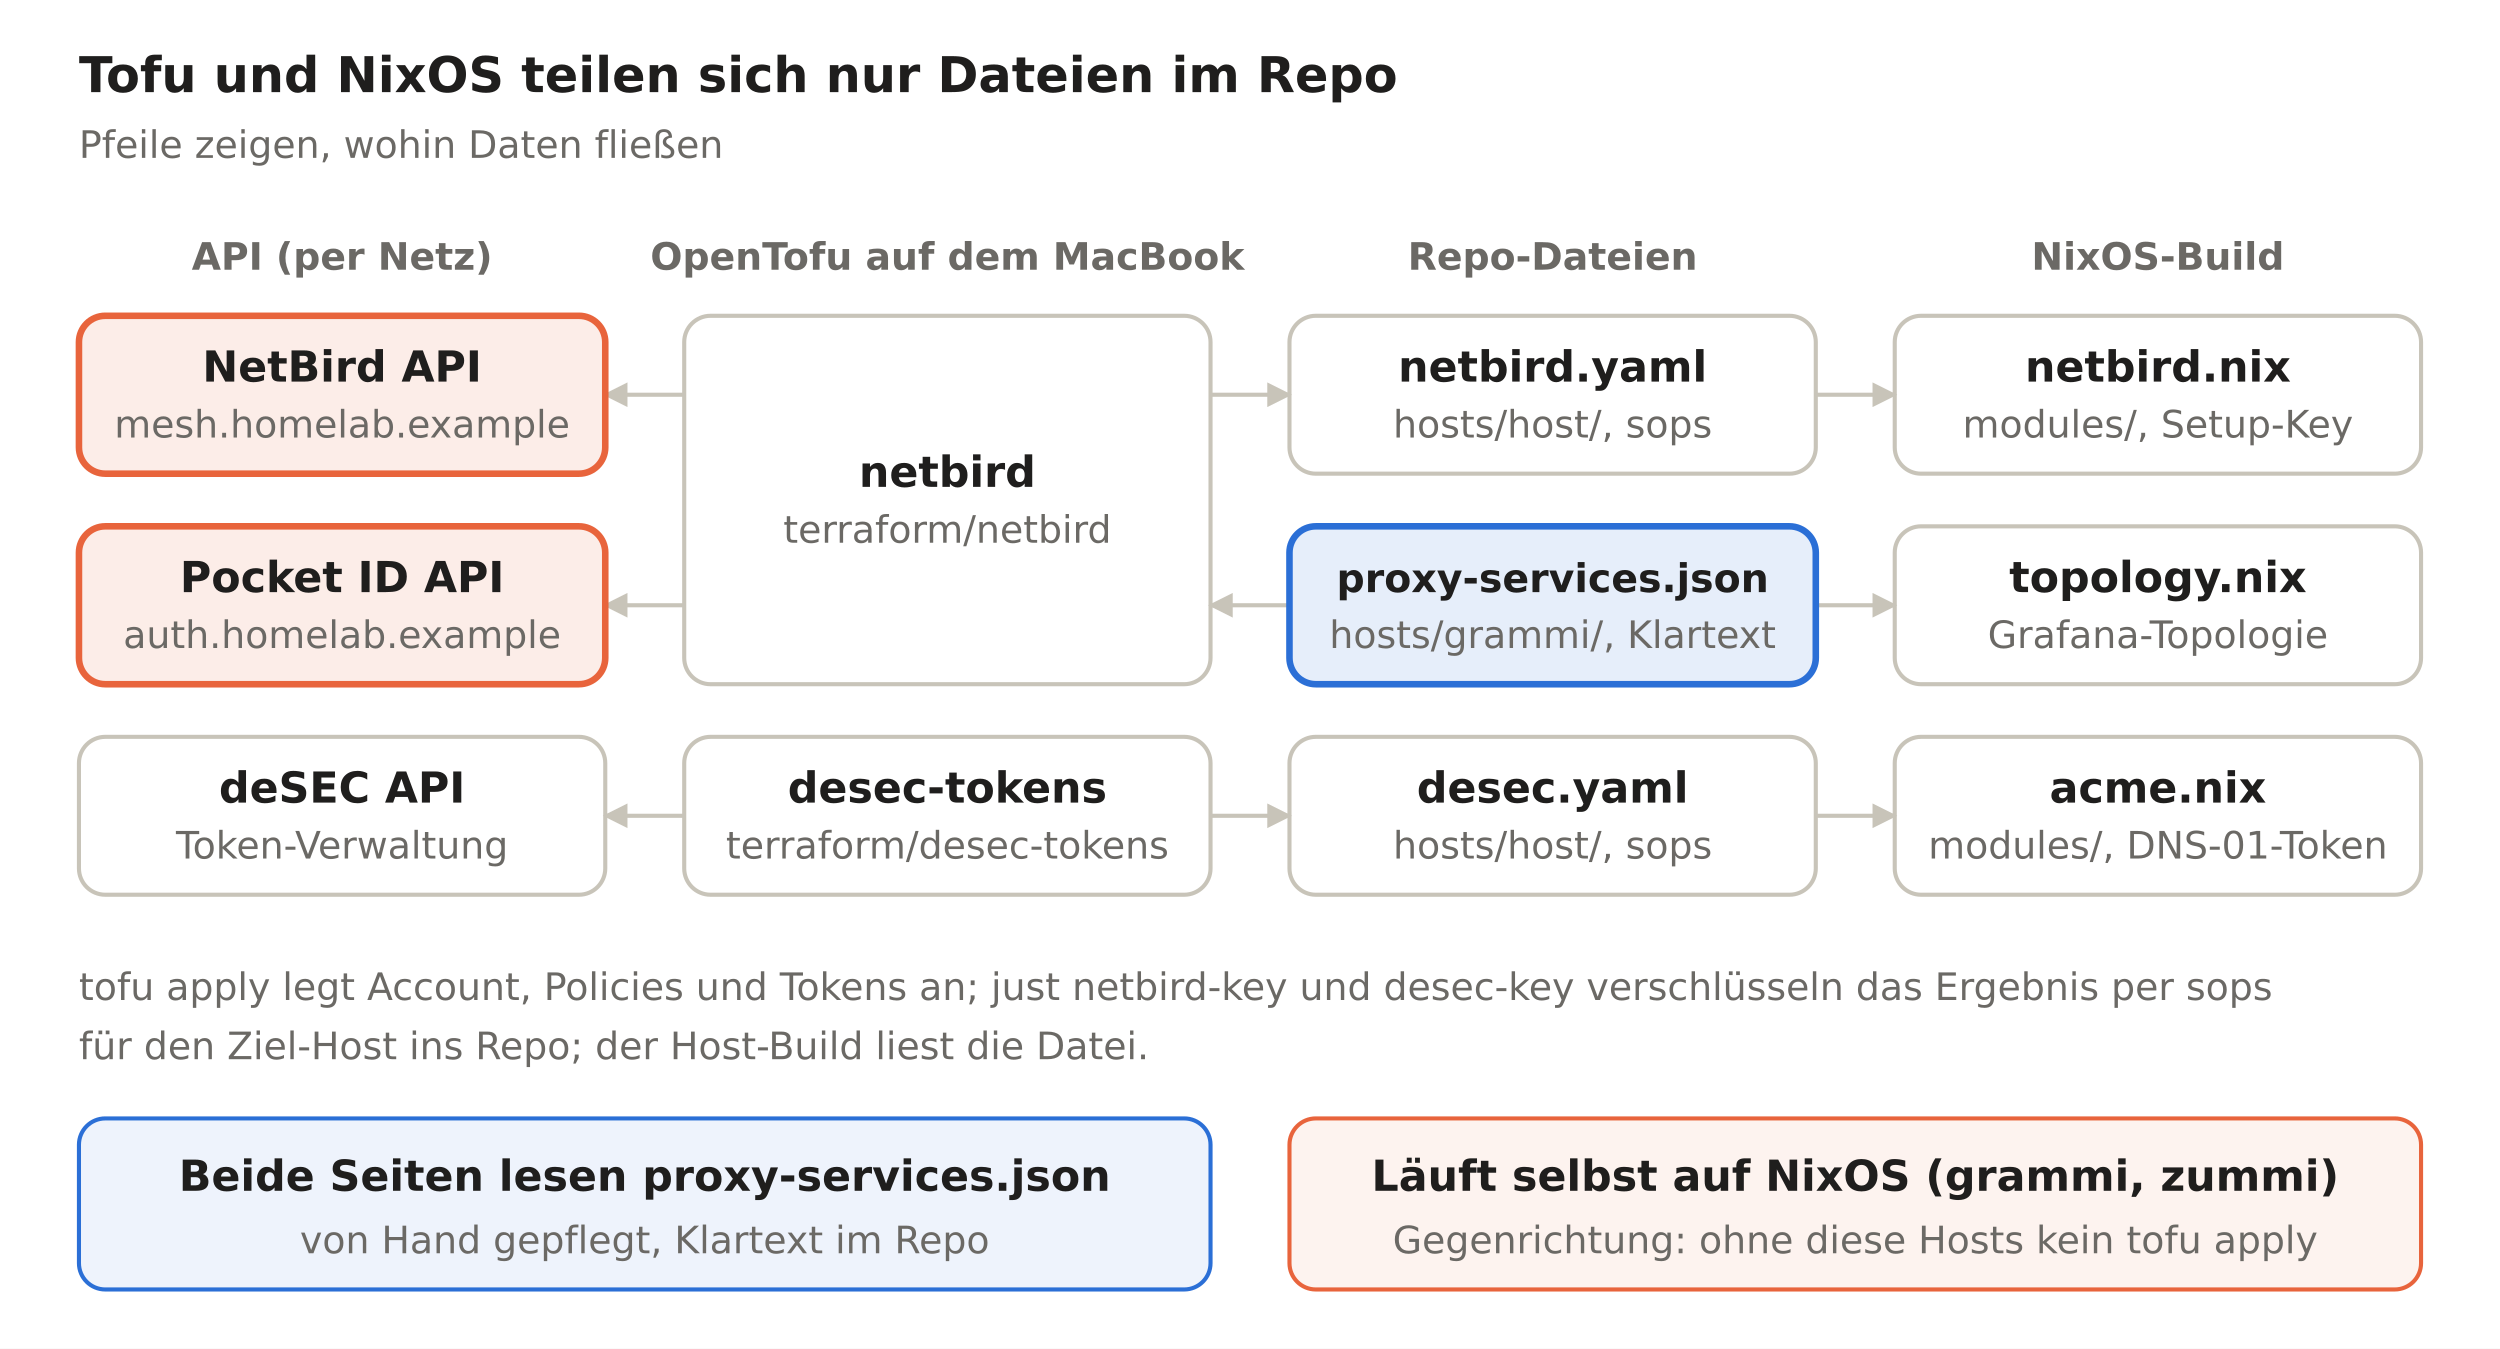
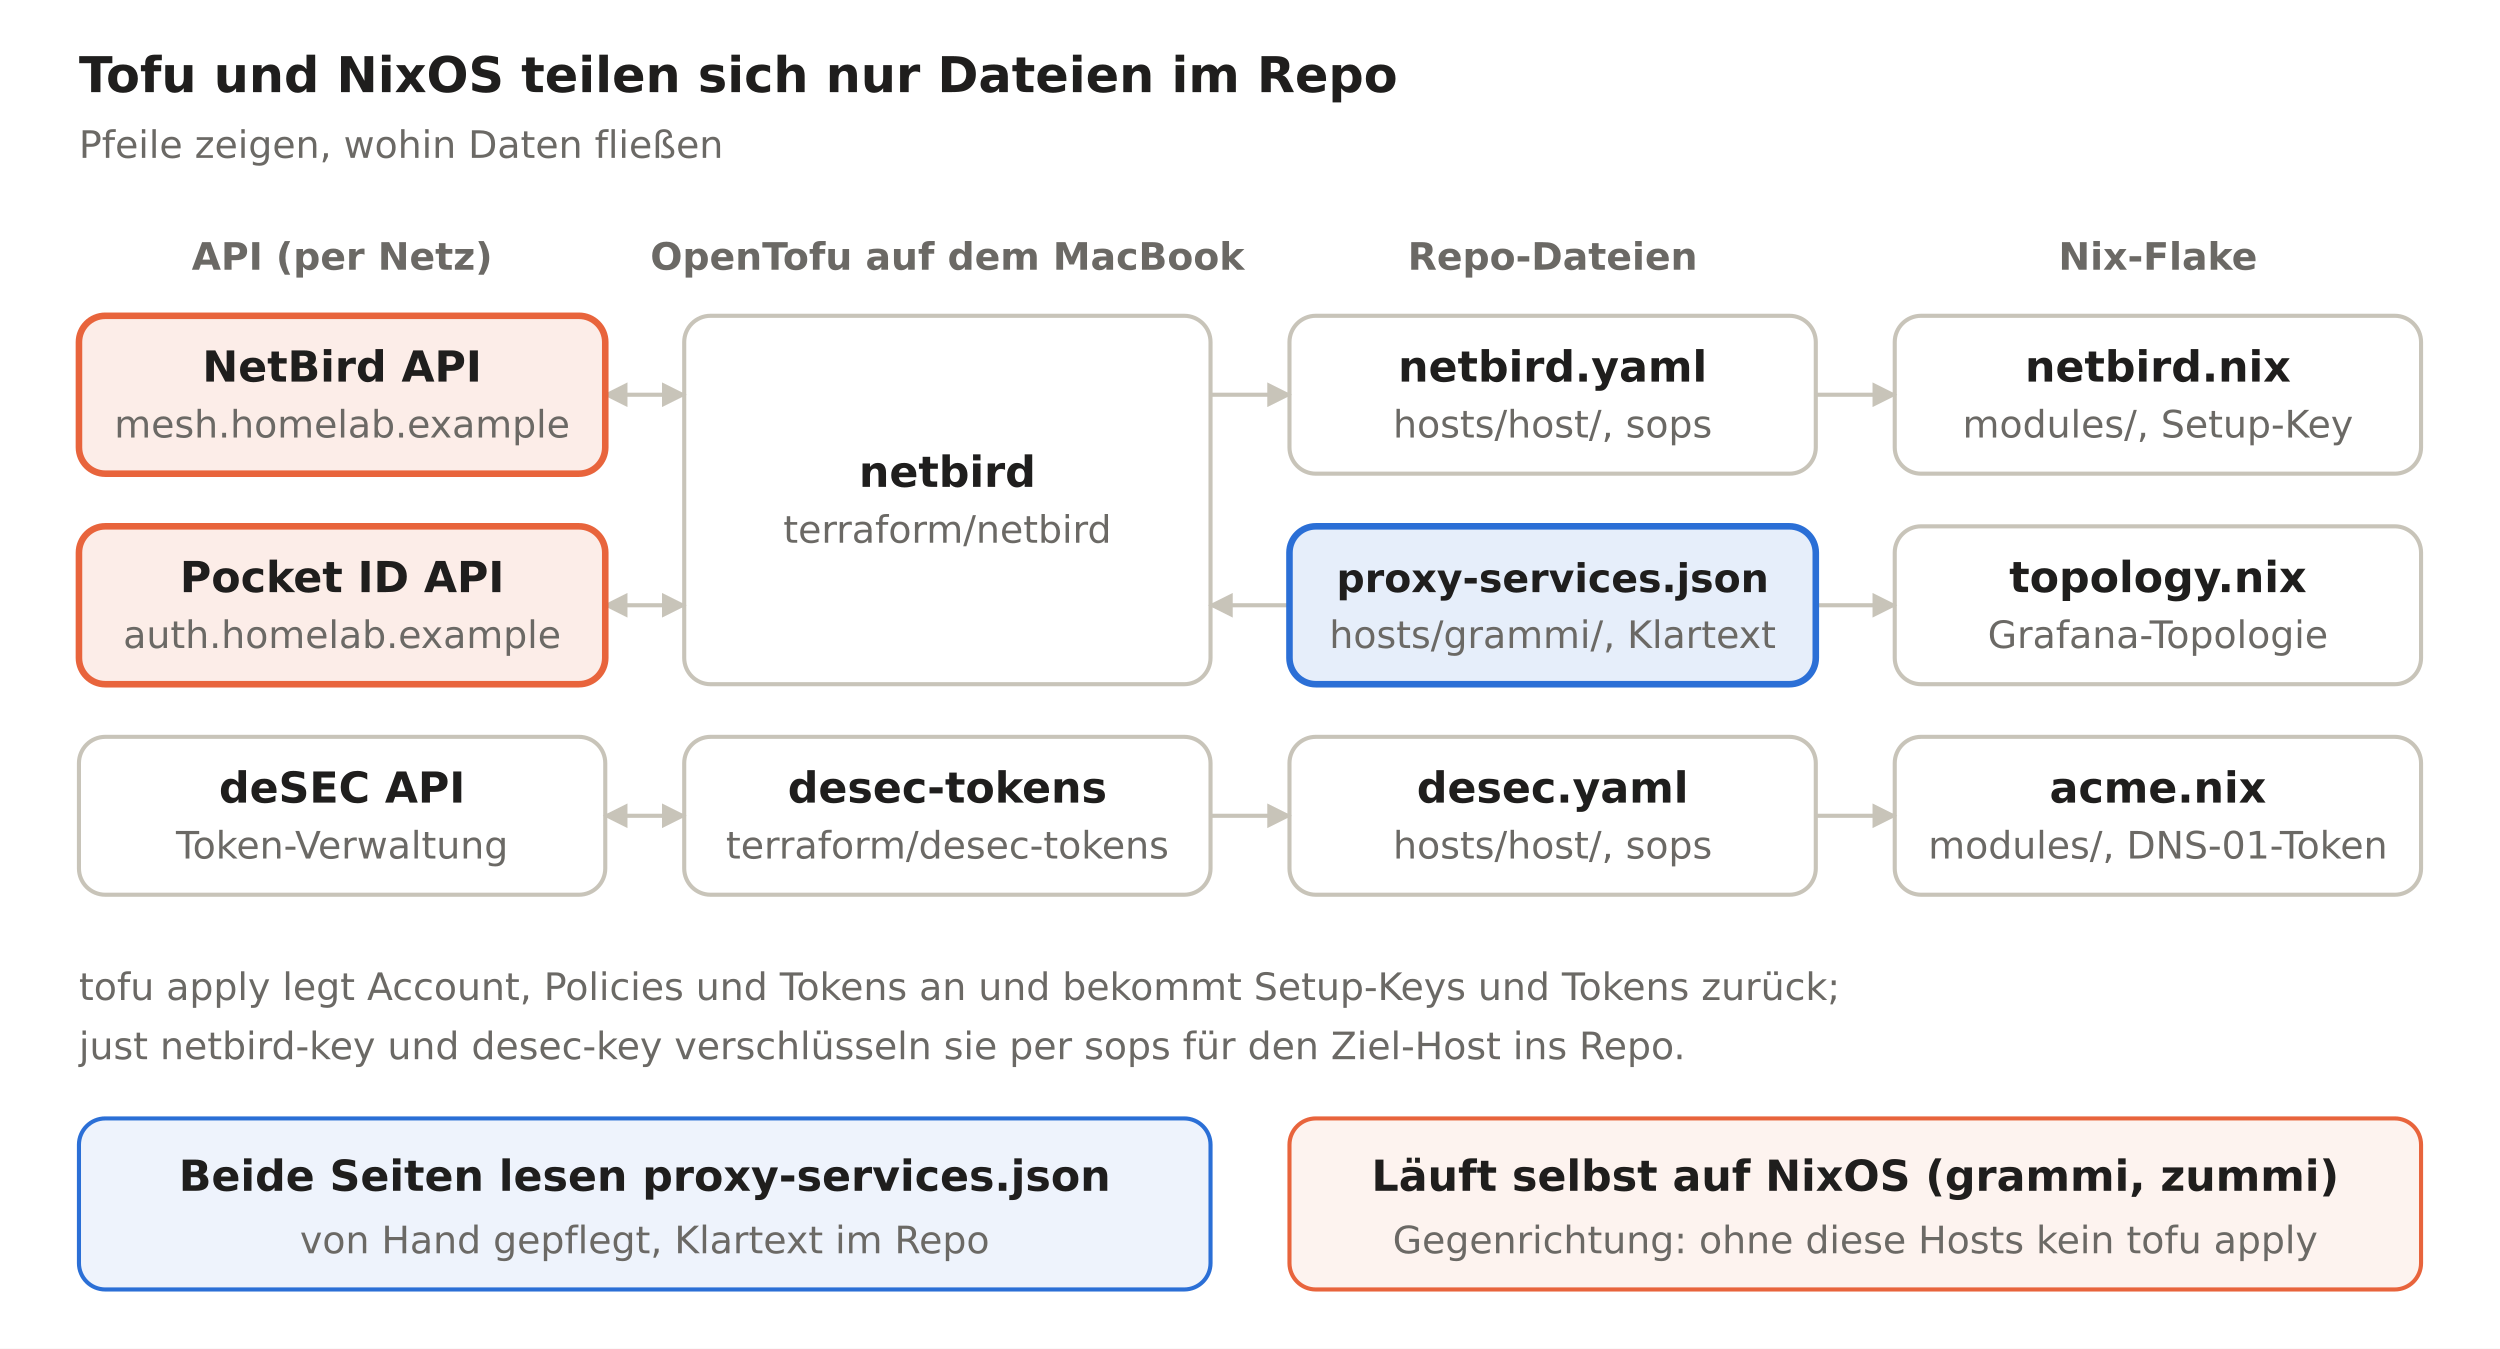
<svg xmlns="http://www.w3.org/2000/svg" viewBox="0 0 760 410" width="760" height="410" role="img" aria-label="Tofu und NixOS teilen sich nur Dateien im Repo" font-family="'DejaVu Sans', sans-serif" font-size="13">
  <rect width="760" height="410" fill="#ffffff" />
  <defs>
    <marker id="arrow" viewBox="0 0 10 10" refX="9" refY="5" markerWidth="6" markerHeight="6" orient="auto-start-reverse">
      <path d="M0 0L10 5L0 10z" fill="#c8c4b9" />
    </marker>
  </defs>
  <text x="24" y="28" font-size="15" font-weight="600" fill="#1f1e1d">Tofu und NixOS teilen sich nur Dateien im Repo</text>
  <text x="24" y="48" font-size="11.5" fill="#6b6965">Pfeile zeigen, wohin Daten fließen</text>
  <text x="104.0" y="82" text-anchor="middle" font-size="11.5" font-weight="600" fill="#6b6965">API (per Netz)</text>
  <text x="288.0" y="82" text-anchor="middle" font-size="11.5" font-weight="600" fill="#6b6965">OpenTofu auf dem MacBook</text>
  <text x="472.0" y="82" text-anchor="middle" font-size="11.5" font-weight="600" fill="#6b6965">Repo-Dateien</text>
-   <text x="656.0" y="82" text-anchor="middle" font-size="11.5" font-weight="600" fill="#6b6965">NixOS-Build</text>
-   <path d="M208 120H184" fill="none" stroke="#c8c4b9" stroke-width="1.25" marker-end="url(#arrow)" />
-   <path d="M208 184H184" fill="none" stroke="#c8c4b9" stroke-width="1.25" marker-end="url(#arrow)" />
-   <path d="M208 248H184" fill="none" stroke="#c8c4b9" stroke-width="1.25" marker-end="url(#arrow)" />
+   <text x="656.0" y="82" text-anchor="middle" font-size="11.5" font-weight="600" fill="#6b6965">Nix-Flake</text>
+   <path d="M208 120H184" fill="none" stroke="#c8c4b9" stroke-width="1.25" marker-end="url(#arrow)" marker-start="url(#arrow)" />
+   <path d="M208 184H184" fill="none" stroke="#c8c4b9" stroke-width="1.25" marker-end="url(#arrow)" marker-start="url(#arrow)" />
+   <path d="M208 248H184" fill="none" stroke="#c8c4b9" stroke-width="1.25" marker-end="url(#arrow)" marker-start="url(#arrow)" />
  <path d="M368 120H392" fill="none" stroke="#c8c4b9" stroke-width="1.25" marker-end="url(#arrow)" />
  <path d="M392 184H368" fill="none" stroke="#c8c4b9" stroke-width="1.25" marker-end="url(#arrow)" />
  <path d="M368 248H392" fill="none" stroke="#c8c4b9" stroke-width="1.25" marker-end="url(#arrow)" />
  <path d="M552 120H576" fill="none" stroke="#c8c4b9" stroke-width="1.25" marker-end="url(#arrow)" />
  <path d="M552 184H576" fill="none" stroke="#c8c4b9" stroke-width="1.25" marker-end="url(#arrow)" />
  <path d="M552 248H576" fill="none" stroke="#c8c4b9" stroke-width="1.25" marker-end="url(#arrow)" />
  <rect x="24" y="96.0" width="160" height="48" rx="8" fill="#e8643c" fill-opacity="0.12" stroke="#e8643c" stroke-width="2" />
  <text x="104.0" y="116" text-anchor="middle" font-size="13" font-weight="600" fill="#1f1e1d">NetBird API</text>
  <text x="104.0" y="133" text-anchor="middle" font-size="11.5" fill="#6b6965">mesh.homelab.example</text>
  <rect x="24" y="160.0" width="160" height="48" rx="8" fill="#e8643c" fill-opacity="0.12" stroke="#e8643c" stroke-width="2" />
  <text x="104.0" y="180" text-anchor="middle" font-size="13" font-weight="600" fill="#1f1e1d">Pocket ID API</text>
  <text x="104.0" y="197" text-anchor="middle" font-size="11.5" fill="#6b6965">auth.homelab.example</text>
  <rect x="24" y="224.0" width="160" height="48" rx="8" fill="none" stroke="#c8c4b9" stroke-width="1.25" />
  <text x="104.0" y="244" text-anchor="middle" font-size="13" font-weight="600" fill="#1f1e1d">deSEC API</text>
  <text x="104.0" y="261" text-anchor="middle" font-size="11.5" fill="#6b6965">Token-Verwaltung</text>
  <rect x="208" y="96.0" width="160" height="112" rx="8" fill="none" stroke="#c8c4b9" stroke-width="1.25" />
  <text x="288.0" y="148.0" text-anchor="middle" font-size="13" font-weight="600" fill="#1f1e1d">netbird</text>
  <text x="288.0" y="165.0" text-anchor="middle" font-size="11.5" fill="#6b6965">terraform/netbird</text>
  <rect x="208" y="224.0" width="160" height="48" rx="8" fill="none" stroke="#c8c4b9" stroke-width="1.25" />
  <text x="288.0" y="244" text-anchor="middle" font-size="13" font-weight="600" fill="#1f1e1d">desec-tokens</text>
  <text x="288.0" y="261" text-anchor="middle" font-size="11.5" fill="#6b6965">terraform/desec-tokens</text>
  <rect x="392" y="96.0" width="160" height="48" rx="8" fill="none" stroke="#c8c4b9" stroke-width="1.25" />
  <text x="472.0" y="116" text-anchor="middle" font-size="13" font-weight="600" fill="#1f1e1d">netbird.yaml</text>
  <text x="472.0" y="133" text-anchor="middle" font-size="11.5" fill="#6b6965">hosts/host/, sops</text>
  <rect x="392" y="160.0" width="160" height="48" rx="8" fill="#2b6fd6" fill-opacity="0.12" stroke="#2b6fd6" stroke-width="2" />
  <text x="472.0" y="180" text-anchor="middle" font-size="12" font-weight="600" fill="#1f1e1d">proxy-services.json</text>
  <text x="472.0" y="197" text-anchor="middle" font-size="11.5" fill="#6b6965">hosts/grammi/, Klartext</text>
  <rect x="392" y="224.0" width="160" height="48" rx="8" fill="none" stroke="#c8c4b9" stroke-width="1.25" />
  <text x="472.0" y="244" text-anchor="middle" font-size="13" font-weight="600" fill="#1f1e1d">desec.yaml</text>
  <text x="472.0" y="261" text-anchor="middle" font-size="11.5" fill="#6b6965">hosts/host/, sops</text>
  <rect x="576" y="96.0" width="160" height="48" rx="8" fill="none" stroke="#c8c4b9" stroke-width="1.25" />
  <text x="656.0" y="116" text-anchor="middle" font-size="13" font-weight="600" fill="#1f1e1d">netbird.nix</text>
  <text x="656.0" y="133" text-anchor="middle" font-size="11.5" fill="#6b6965">modules/, Setup-Key</text>
  <rect x="576" y="160.0" width="160" height="48" rx="8" fill="none" stroke="#c8c4b9" stroke-width="1.25" />
  <text x="656.0" y="180" text-anchor="middle" font-size="13" font-weight="600" fill="#1f1e1d">topology.nix</text>
  <text x="656.0" y="197" text-anchor="middle" font-size="11.5" fill="#6b6965">Grafana-Topologie</text>
  <rect x="576" y="224.0" width="160" height="48" rx="8" fill="none" stroke="#c8c4b9" stroke-width="1.25" />
  <text x="656.0" y="244" text-anchor="middle" font-size="13" font-weight="600" fill="#1f1e1d">acme.nix</text>
  <text x="656.0" y="261" text-anchor="middle" font-size="11.5" fill="#6b6965">modules/, DNS-01-Token</text>
-   <text x="24" y="304" font-size="11.5" fill="#6b6965">tofu apply legt Account, Policies und Tokens an; just netbird-key und desec-key verschlüsseln das Ergebnis per sops</text>
-   <text x="24" y="322" font-size="11.5" fill="#6b6965">für den Ziel-Host ins Repo; der Host-Build liest die Datei.</text>
+   <text x="24" y="304" font-size="11.5" fill="#6b6965">tofu apply legt Account, Policies und Tokens an und bekommt Setup-Keys und Tokens zurück;</text>
+   <text x="24" y="322" font-size="11.5" fill="#6b6965">just netbird-key und desec-key verschlüsseln sie per sops für den Ziel-Host ins Repo.</text>
  <rect x="24" y="340" width="344" height="52" rx="8" fill="#2b6fd6" fill-opacity="0.08" stroke="#2b6fd6" stroke-width="1.25" />
  <text x="196" y="362" text-anchor="middle" font-weight="600" fill="#1f1e1d">Beide Seiten lesen proxy-services.json</text>
  <text x="196" y="381" text-anchor="middle" font-size="11.5" fill="#6b6965">von Hand gepflegt, Klartext im Repo</text>
  <rect x="392" y="340" width="344" height="52" rx="8" fill="#e8643c" fill-opacity="0.08" stroke="#e8643c" stroke-width="1.25" />
  <text x="564" y="362" text-anchor="middle" font-weight="600" fill="#1f1e1d">Läuft selbst auf NixOS (grammi, zummi)</text>
  <text x="564" y="381" text-anchor="middle" font-size="11.5" fill="#6b6965">Gegenrichtung: ohne diese Hosts kein tofu apply</text>
</svg>
